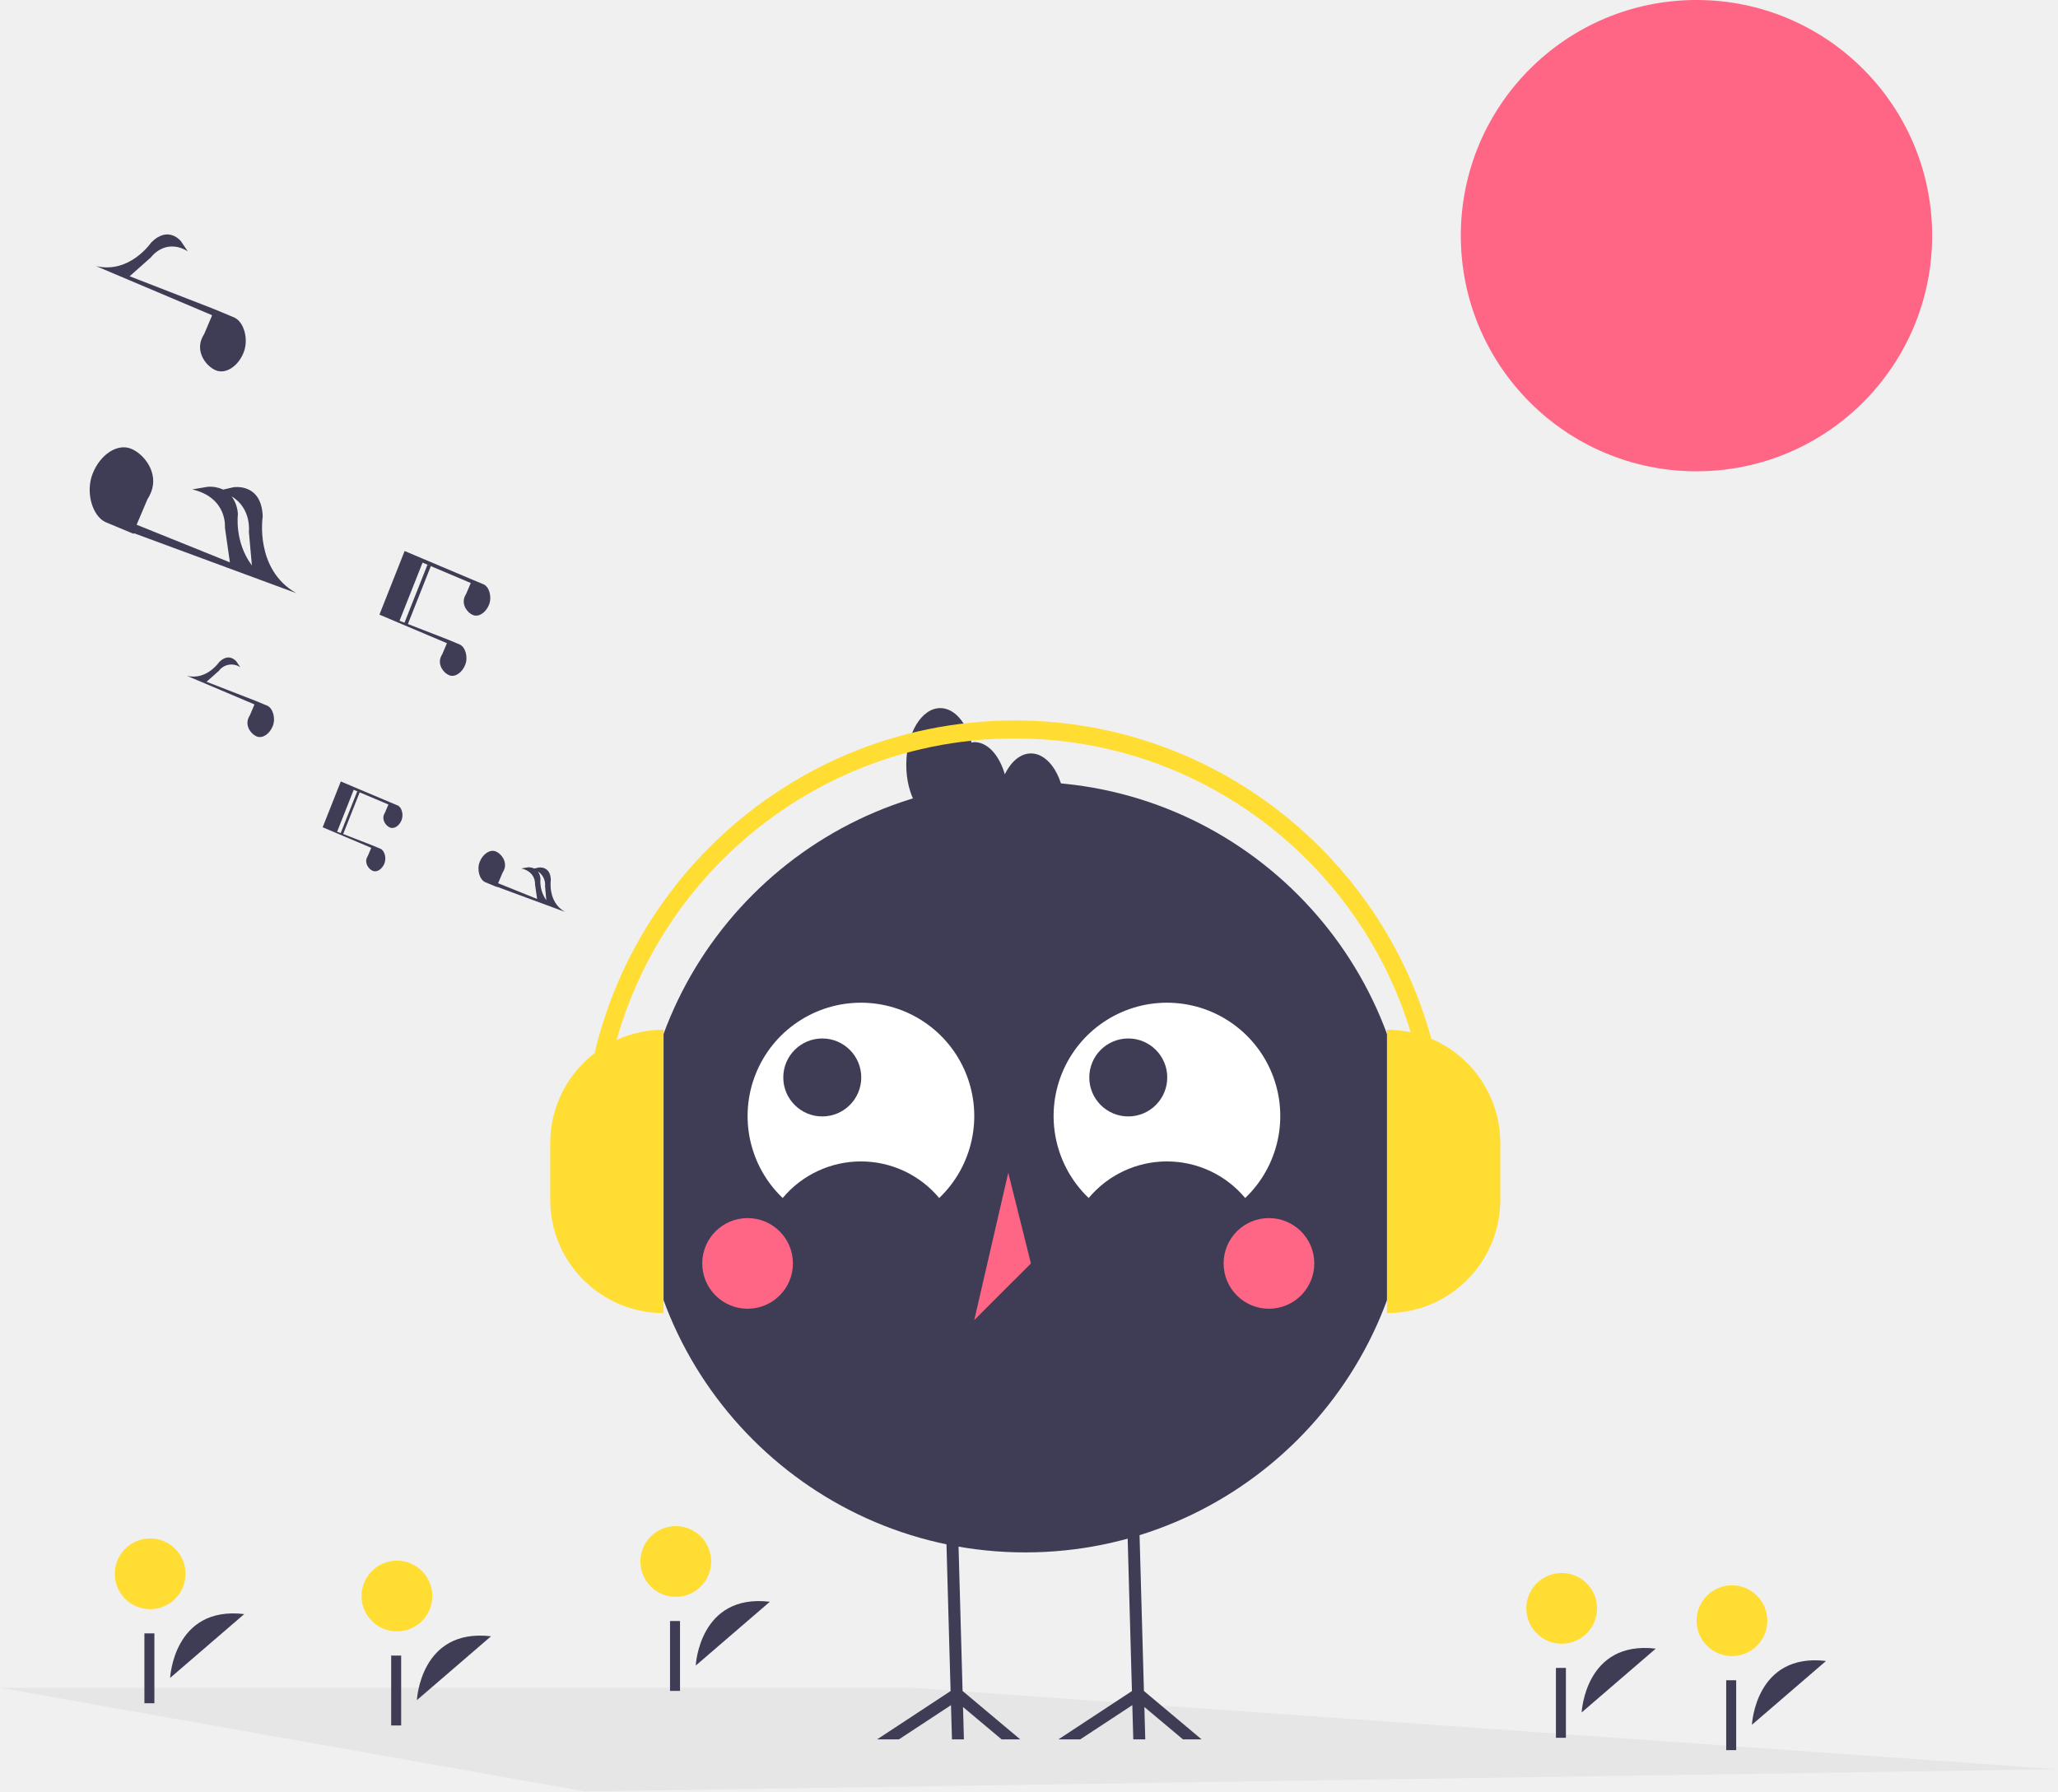
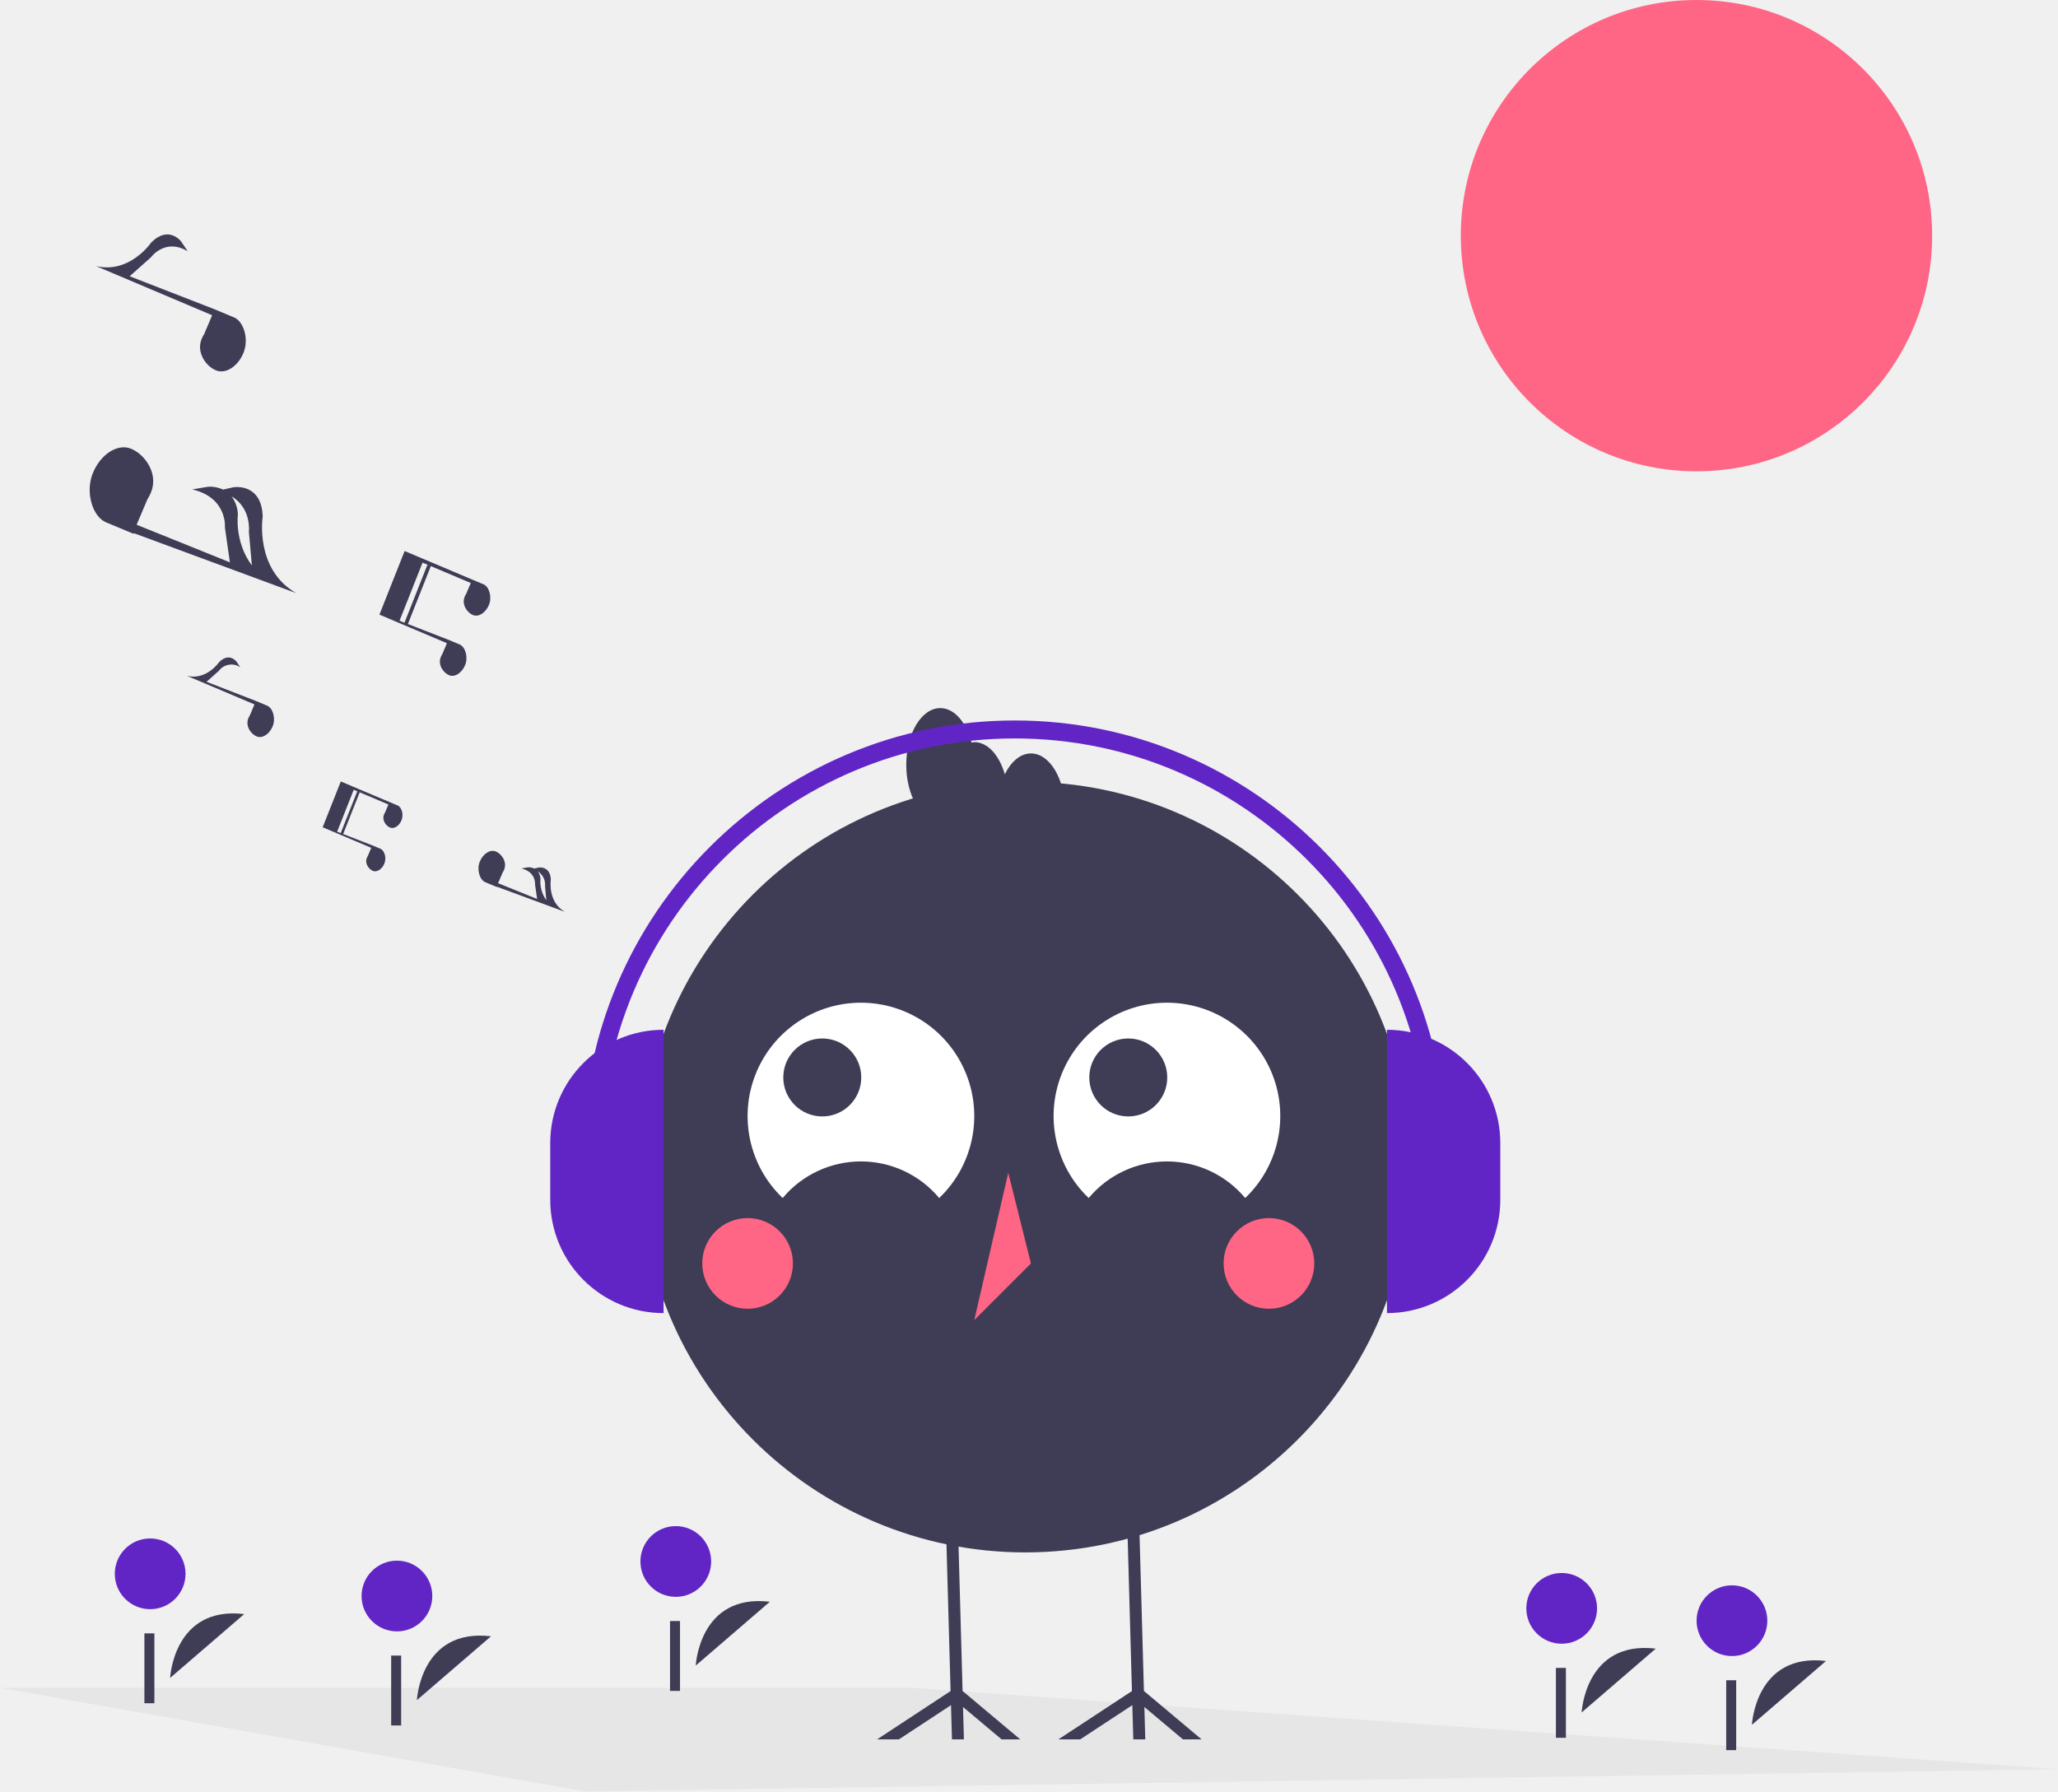
<svg xmlns="http://www.w3.org/2000/svg" data-name="Layer 1" width="887.772" height="772.831" viewBox="0 0 887.772 772.831">
  <polygon points="887.772 763.25 252.263 772.831 0 728.121 393.817 728.121 887.772 763.25" fill="#e6e6e6" />
  <circle cx="731.822" cy="101.66" r="101.66" fill="#ff6584" />
  <path d="M335.954,797.02s1.487-31.159,31.971-27.537" transform="translate(-156.1139 -63.58465)" fill="#3f3d56" />
-   <circle cx="171.227" cy="688.526" r="15.257" fill="#ffdd32" />
+   <circle cx="171.227" cy="688.526" r="15.257" fill="#6225C5" />
  <rect x="168.744" y="714.218" width="4.307" height="30.147" fill="#3f3d56" />
  <path d="M838.401,802.342s1.487-31.159,31.971-27.537" transform="translate(-156.1139 -63.58465)" fill="#3f3d56" />
-   <circle cx="673.673" cy="693.849" r="15.257" fill="#ffdd32" />
+   <circle cx="673.673" cy="693.849" r="15.257" fill="#6225C5" />
  <rect x="671.191" y="719.541" width="4.307" height="30.147" fill="#3f3d56" />
  <path d="M911.851,807.665s1.487-31.159,31.971-27.537" transform="translate(-156.1139 -63.58465)" fill="#3f3d56" />
-   <circle cx="747.124" cy="699.171" r="15.257" fill="#ffdd32" />
+   <circle cx="747.124" cy="699.171" r="15.257" fill="#6225C5" />
  <rect x="744.642" y="724.863" width="4.307" height="30.147" fill="#3f3d56" />
  <path d="M456.243,782.116s1.487-31.159,31.971-27.537" transform="translate(-156.1139 -63.58465)" fill="#3f3d56" />
-   <circle cx="291.516" cy="673.623" r="15.257" fill="#ffdd32" />
+   <circle cx="291.516" cy="673.623" r="15.257" fill="#6225C5" />
  <rect x="289.033" y="699.315" width="4.307" height="30.147" fill="#3f3d56" />
  <path d="M229.504,787.439s1.487-31.159,31.971-27.537" transform="translate(-156.1139 -63.58465)" fill="#3f3d56" />
-   <circle cx="64.776" cy="678.946" r="15.257" fill="#ffdd32" />
+   <circle cx="64.776" cy="678.946" r="15.257" fill="#6225C5" />
  <rect x="62.294" y="704.638" width="4.307" height="30.147" fill="#3f3d56" />
  <circle cx="442.277" cy="503.482" r="166.228" fill="#3f3d56" />
  <path d="M493.74,580.41a43.988,43.988,0,0,1,67.519,0,48.891,48.891,0,1,0-67.519,0Z" transform="translate(-156.1139 -63.58465)" fill="#fff" />
  <path d="M625.745,580.41a43.988,43.988,0,0,1,67.519,0,48.891,48.891,0,1,0-67.519,0Z" transform="translate(-156.1139 -63.58465)" fill="#fff" />
  <circle cx="354.707" cy="464.814" r="16.818" fill="#3f3d56" />
  <circle cx="486.707" cy="464.814" r="16.818" fill="#3f3d56" />
  <circle cx="322.495" cy="545.039" r="19.556" fill="#ff6584" />
  <circle cx="547.392" cy="545.039" r="19.556" fill="#ff6584" />
  <polygon points="434.943 505.926 420.276 569.484 444.721 545.039 434.943 505.926" fill="#ff6584" />
  <polygon points="510.307 750.38 493.655 736.404 494.043 750.38 488.871 750.38 488.458 735.602 465.975 750.38 456.563 750.38 488.29 729.526 487.061 685.737 486.143 652.666 491.302 652.524 492.233 685.737 493.461 729.487 518.348 750.38 510.307 750.38" fill="#3f3d56" />
  <polygon points="432.076 750.38 415.424 736.404 415.812 750.38 410.654 750.38 410.24 735.602 387.757 750.38 378.345 750.38 410.059 729.526 408.831 685.737 407.913 652.666 413.084 652.524 414.015 685.737 415.23 729.487 440.118 750.38 432.076 750.38" fill="#3f3d56" />
  <path d="M600.835,388.616c-4.561,0-8.585,3.543-11.275,8.985-2.371-8.183-7.353-13.874-13.17-13.874a8.847,8.847,0,0,0-1.174.197c-2.236-8.737-7.434-14.864-13.493-14.864-8.101,0-14.667,10.945-14.667,24.445s6.567,24.445,14.667,24.445a8.847,8.847,0,0,0,1.174-.197c2.236,8.737,7.434,14.864,13.493,14.864,4.561,0,8.585-3.543,11.275-8.985,2.371,8.183,7.353,13.874,13.17,13.874,8.101,0,14.667-10.945,14.667-24.445S608.936,388.616,600.835,388.616Z" transform="translate(-156.1139 -63.58465)" fill="#3f3d56" />
-   <path d="M393.474,507.833h0a48.891,48.891,0,0,1,48.891,48.891v24.445a48.891,48.891,0,0,1-48.891,48.891h0a0,0,0,0,1,0,0V507.833A0,0,0,0,1,393.474,507.833Z" transform="translate(679.7238 1074.308) rotate(180)" fill="#ffdd32" />
-   <path d="M598.303,444.248h0A48.891,48.891,0,0,1,647.194,493.139v24.445a48.891,48.891,0,0,1-48.891,48.891h0a0,0,0,0,1,0,0V444.248A0,0,0,0,1,598.303,444.248Z" fill="#ffdd32" />
-   <path d="M780.037,560.565H772.279c0-98.377-80.036-178.414-178.414-178.414-98.377,0-178.414,80.036-178.414,178.414H407.695c0-102.655,83.516-186.171,186.171-186.171C696.521,374.394,780.037,457.91,780.037,560.565Z" transform="translate(-156.1139 -63.58465)" fill="#ffdd32" />
+   <path d="M393.474,507.833h0a48.891,48.891,0,0,1,48.891,48.891v24.445a48.891,48.891,0,0,1-48.891,48.891h0a0,0,0,0,1,0,0V507.833A0,0,0,0,1,393.474,507.833Z" transform="translate(679.7238 1074.308) rotate(180)" fill="#6225C5" />
+   <path d="M598.303,444.248h0A48.891,48.891,0,0,1,647.194,493.139v24.445a48.891,48.891,0,0,1-48.891,48.891h0a0,0,0,0,1,0,0V444.248A0,0,0,0,1,598.303,444.248Z" fill="#6225C5" />
+   <path d="M780.037,560.565H772.279c0-98.377-80.036-178.414-178.414-178.414-98.377,0-178.414,80.036-178.414,178.414H407.695c0-102.655,83.516-186.171,186.171-186.171C696.521,374.394,780.037,457.91,780.037,560.565Z" transform="translate(-156.1139 -63.58465)" fill="#6225C5" />
  <polygon points="131.69 367.997 131.69 367.997 131.69 367.997 131.69 367.997" fill="#3f3d56" />
  <path d="M327.661,411.058l.001-.003-3.644-1.518-15.377-6.5-5.512-2.33-.423,1.068h0l-7.404,18.694L316.14,429.288l.109.099-1.404,3.311a5.862,5.862,0,0,0-.49.955c-.984,2.484.874,4.954,2.63,5.649s3.977-.754,4.961-3.237c.97-2.45.022-5.562-1.689-6.314l.002-.003-3.644-1.518-12.467-4.846,7.123-17.985-1.056-.418-7.126,17.992-1.542-.599,7.154-18.062.188.08,14.654,6.202.109.099-1.404,3.311a5.851,5.851,0,0,0-.49.955c-.984,2.484.874,4.954,2.63,5.649s3.977-.754,4.961-3.237C330.321,414.922,329.372,411.81,327.661,411.058Z" transform="translate(-156.1139 -63.58465)" fill="#3f3d56" />
  <path d="M399.781,456.952c-7.564-4.325-6.05-13.815-6.05-13.815-.19-6.165-5.284-5.293-5.284-5.293l-1.854.423a5.629,5.629,0,0,0-2.757-.51l-2.82.475c6.421,1.509,5.894,6.881,5.894,6.881l.9,6.281-16.826-6.788,1.932-4.555a8.129,8.129,0,0,0,.68-1.327c1.366-3.449-1.214-6.881-3.653-7.846-2.439-.966-5.524,1.047-6.89,4.496-1.347,3.402-.03,7.725,2.346,8.769l-.002.004,5.062,2.108.038-.119Zm-8.544-11.036.54,6.012a13.867,13.867,0,0,1-2.526-9.207,5.823,5.823,0,0,0-1.127-3.225A6.831,6.831,0,0,1,391.237,445.916Z" transform="translate(-156.1139 -63.58465)" fill="#3f3d56" />
  <path d="M271.433,368.041l.002-.004-5.062-2.108-21.154-8.223,5.339-4.75a6.744,6.744,0,0,1,9.217-1.51l-1.657-2.462s-3.115-4.124-7.475.239c0,0-5.395,7.953-13.869,5.926l28.94,12.249.152.138-1.95,4.598a8.124,8.124,0,0,0-.68,1.327c-1.366,3.449,1.214,6.88,3.653,7.846s5.524-1.047,6.89-4.496C275.127,373.407,273.81,369.085,271.433,368.041Z" transform="translate(-156.1139 -63.58465)" fill="#3f3d56" />
  <path d="M348.88,341.126l-1.95,4.598a8.132,8.132,0,0,0-.68,1.327c-1.366,3.449,1.214,6.88,3.653,7.846s5.524-1.047,6.89-4.496c1.348-3.402.031-7.725-2.346-8.769l.002-.004-5.062-2.108-17.315-6.731,9.893-24.98-1.466-.581-9.897,24.989-2.141-.832,9.936-25.087.262.111,20.353,8.614.152.138L357.213,319.76a8.137,8.137,0,0,0-.68,1.327c-1.366,3.449,1.214,6.881,3.653,7.847s5.524-1.047,6.89-4.497c1.348-3.402.031-7.725-2.346-8.769l.002-.004-5.062-2.108L338.985,304.812h0l-.001-0-.671-.284-7.655-3.236-10.871,27.447,28.94,12.249Zm-18.809-38.351Z" transform="translate(-156.1139 -63.58465)" fill="#3f3d56" />
  <path d="M257.167,200.556l.004-.007-8.713-3.629-36.416-14.156,9.191-8.177s6.114-8.483,15.866-2.599l-2.852-4.239s-5.362-7.099-12.868.412c0,0-9.287,13.691-23.874,10.201l49.819,21.086.262.237-3.357,7.916a14.005,14.005,0,0,0-1.171,2.285c-2.352,5.938,2.09,11.844,6.289,13.507s9.509-1.803,11.861-7.74C263.526,209.795,261.259,202.354,257.167,200.556Z" transform="translate(-156.1139 -63.58465)" fill="#3f3d56" />
  <path d="M283.907,319.47c-18.085-10.34-14.466-33.03-14.466-33.03-.455-14.741-12.634-12.654-12.634-12.654l-4.432,1.011a13.458,13.458,0,0,0-6.591-1.219l-6.742,1.135c15.353,3.607,14.092,16.451,14.092,16.451l2.151,15.017-40.229-16.229,4.619-10.891a19.451,19.451,0,0,0,1.627-3.173c3.266-8.247-2.903-16.451-8.735-18.76s-13.207,2.504-16.474,10.751c-3.222,8.135-.073,18.469,5.61,20.966l-.005.01,12.102,5.04.09-.285Zm-20.429-26.386,1.295,14.424c-7.596-10.083-6.043-22.062-6.043-22.062a13.925,13.925,0,0,0-2.694-7.711C264.761,282.956,263.478,293.084,263.478,293.084Z" transform="translate(-156.1139 -63.58465)" fill="#3f3d56" />
</svg>
